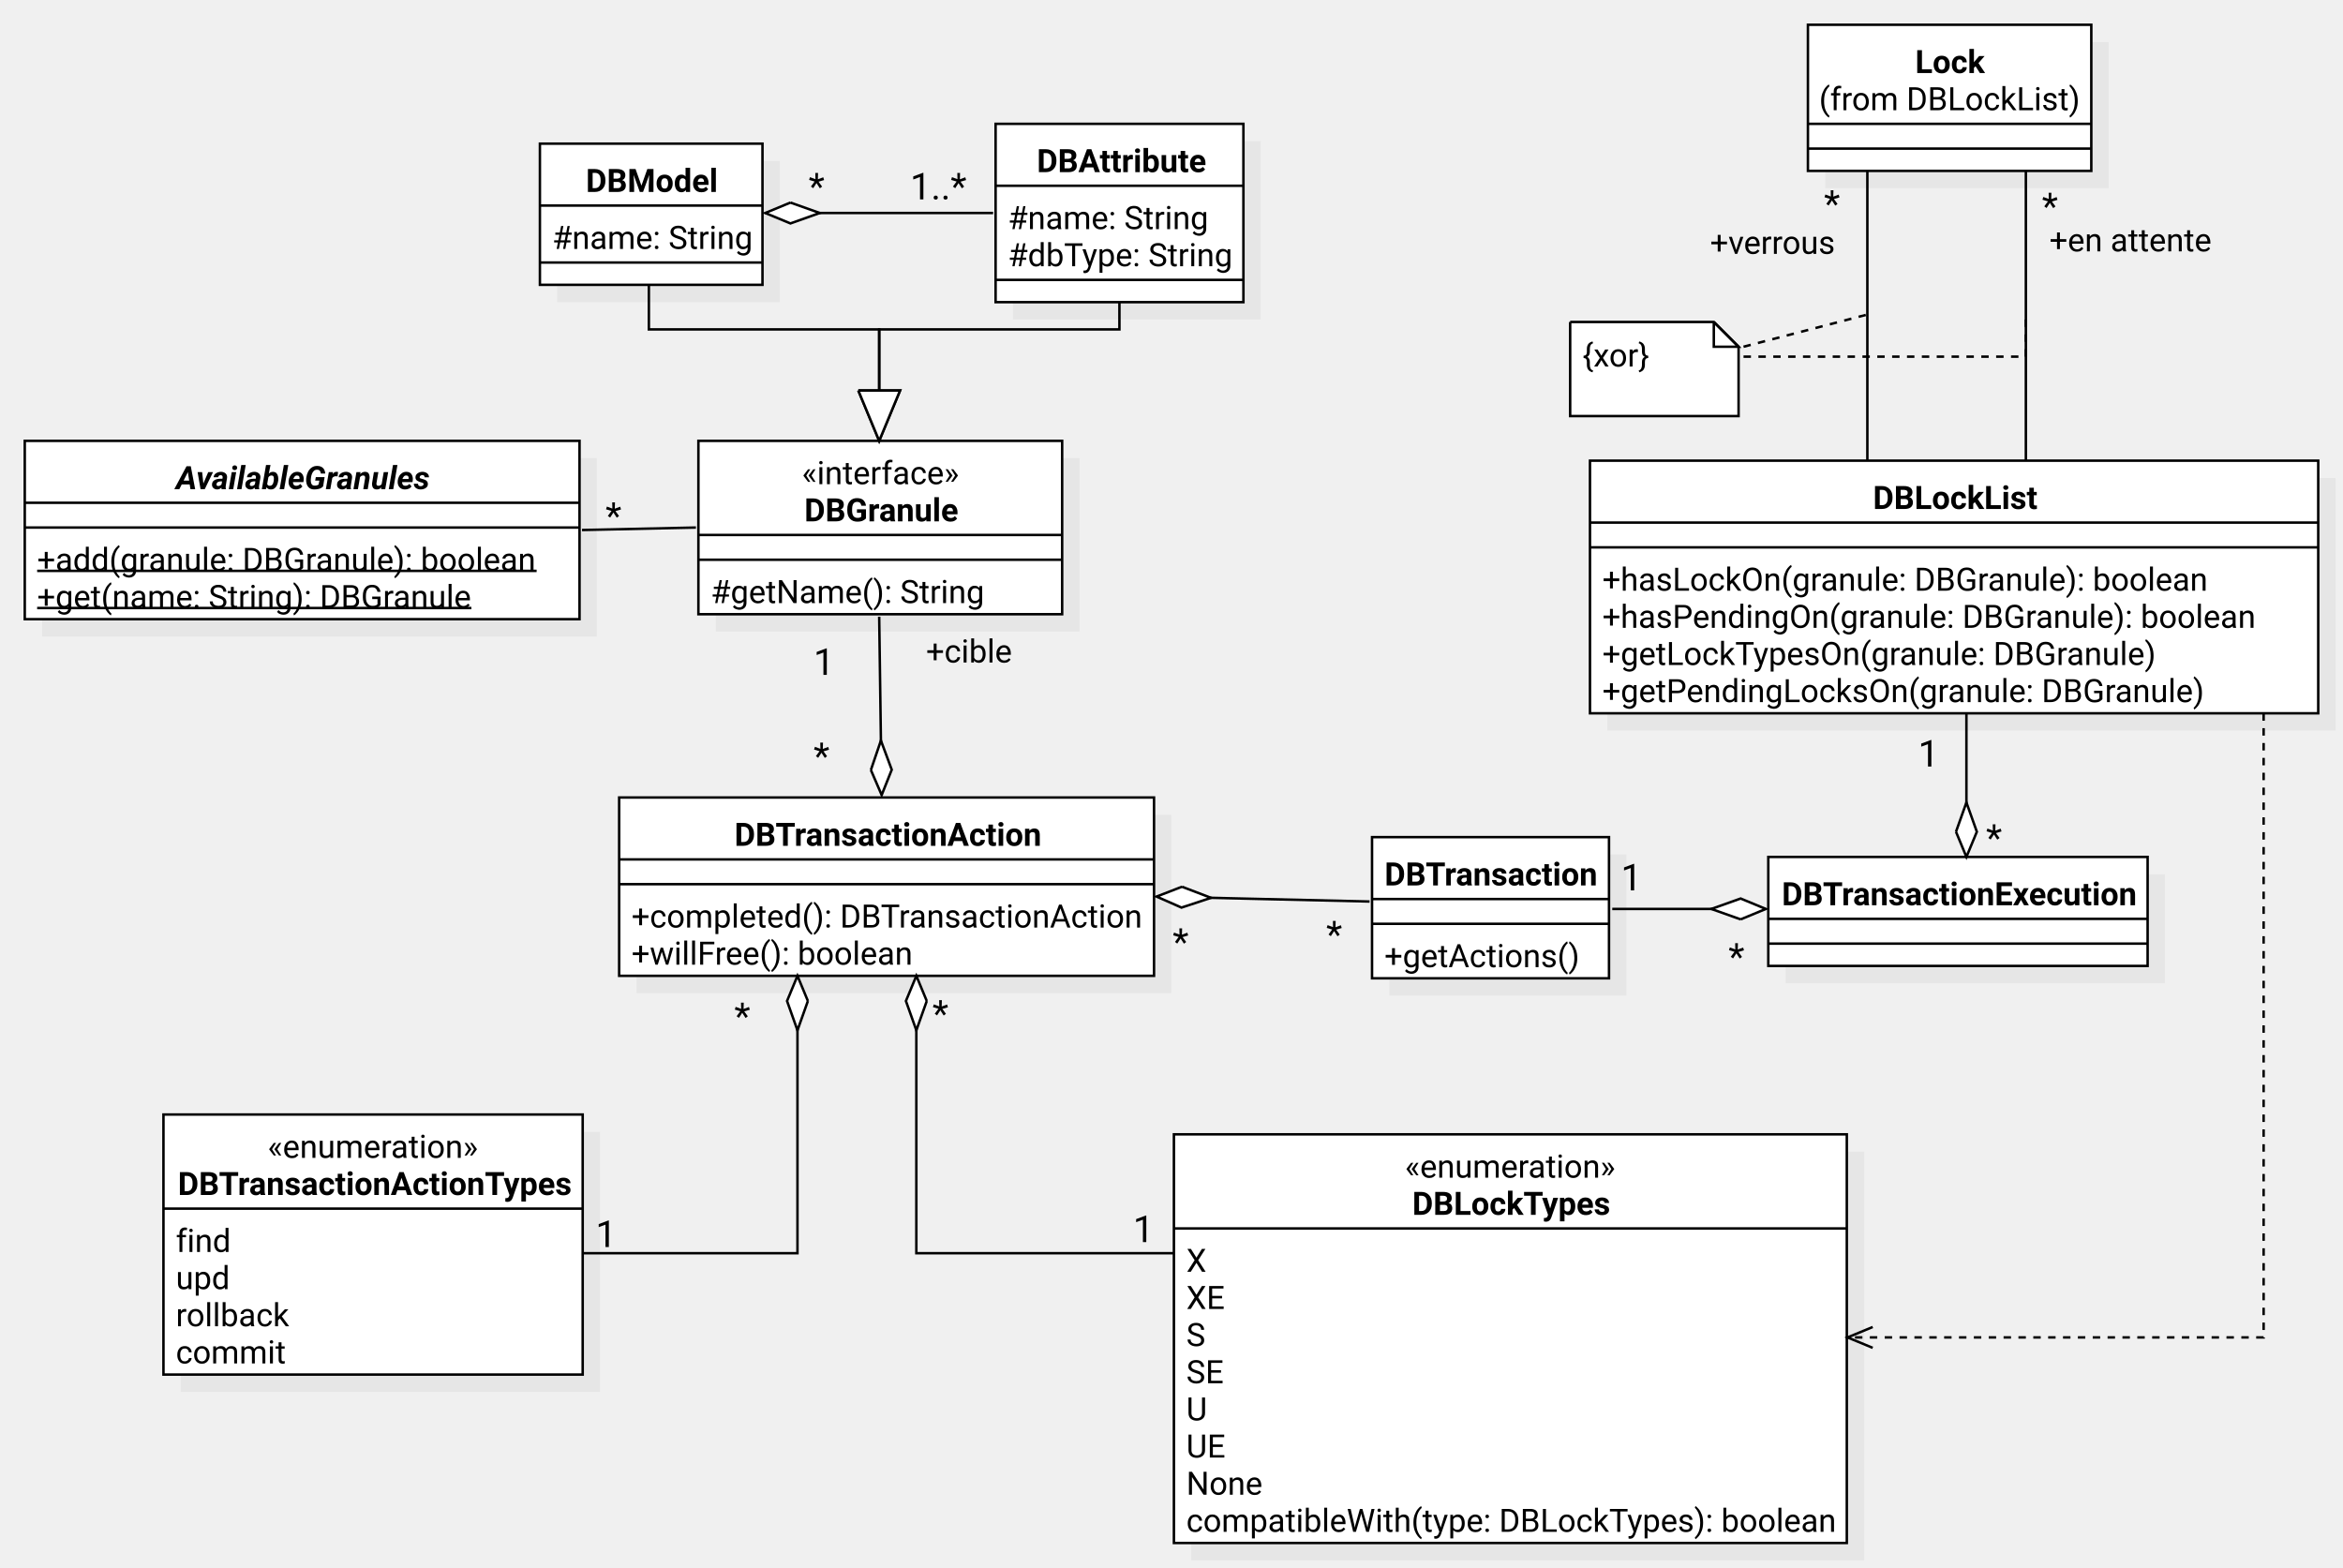
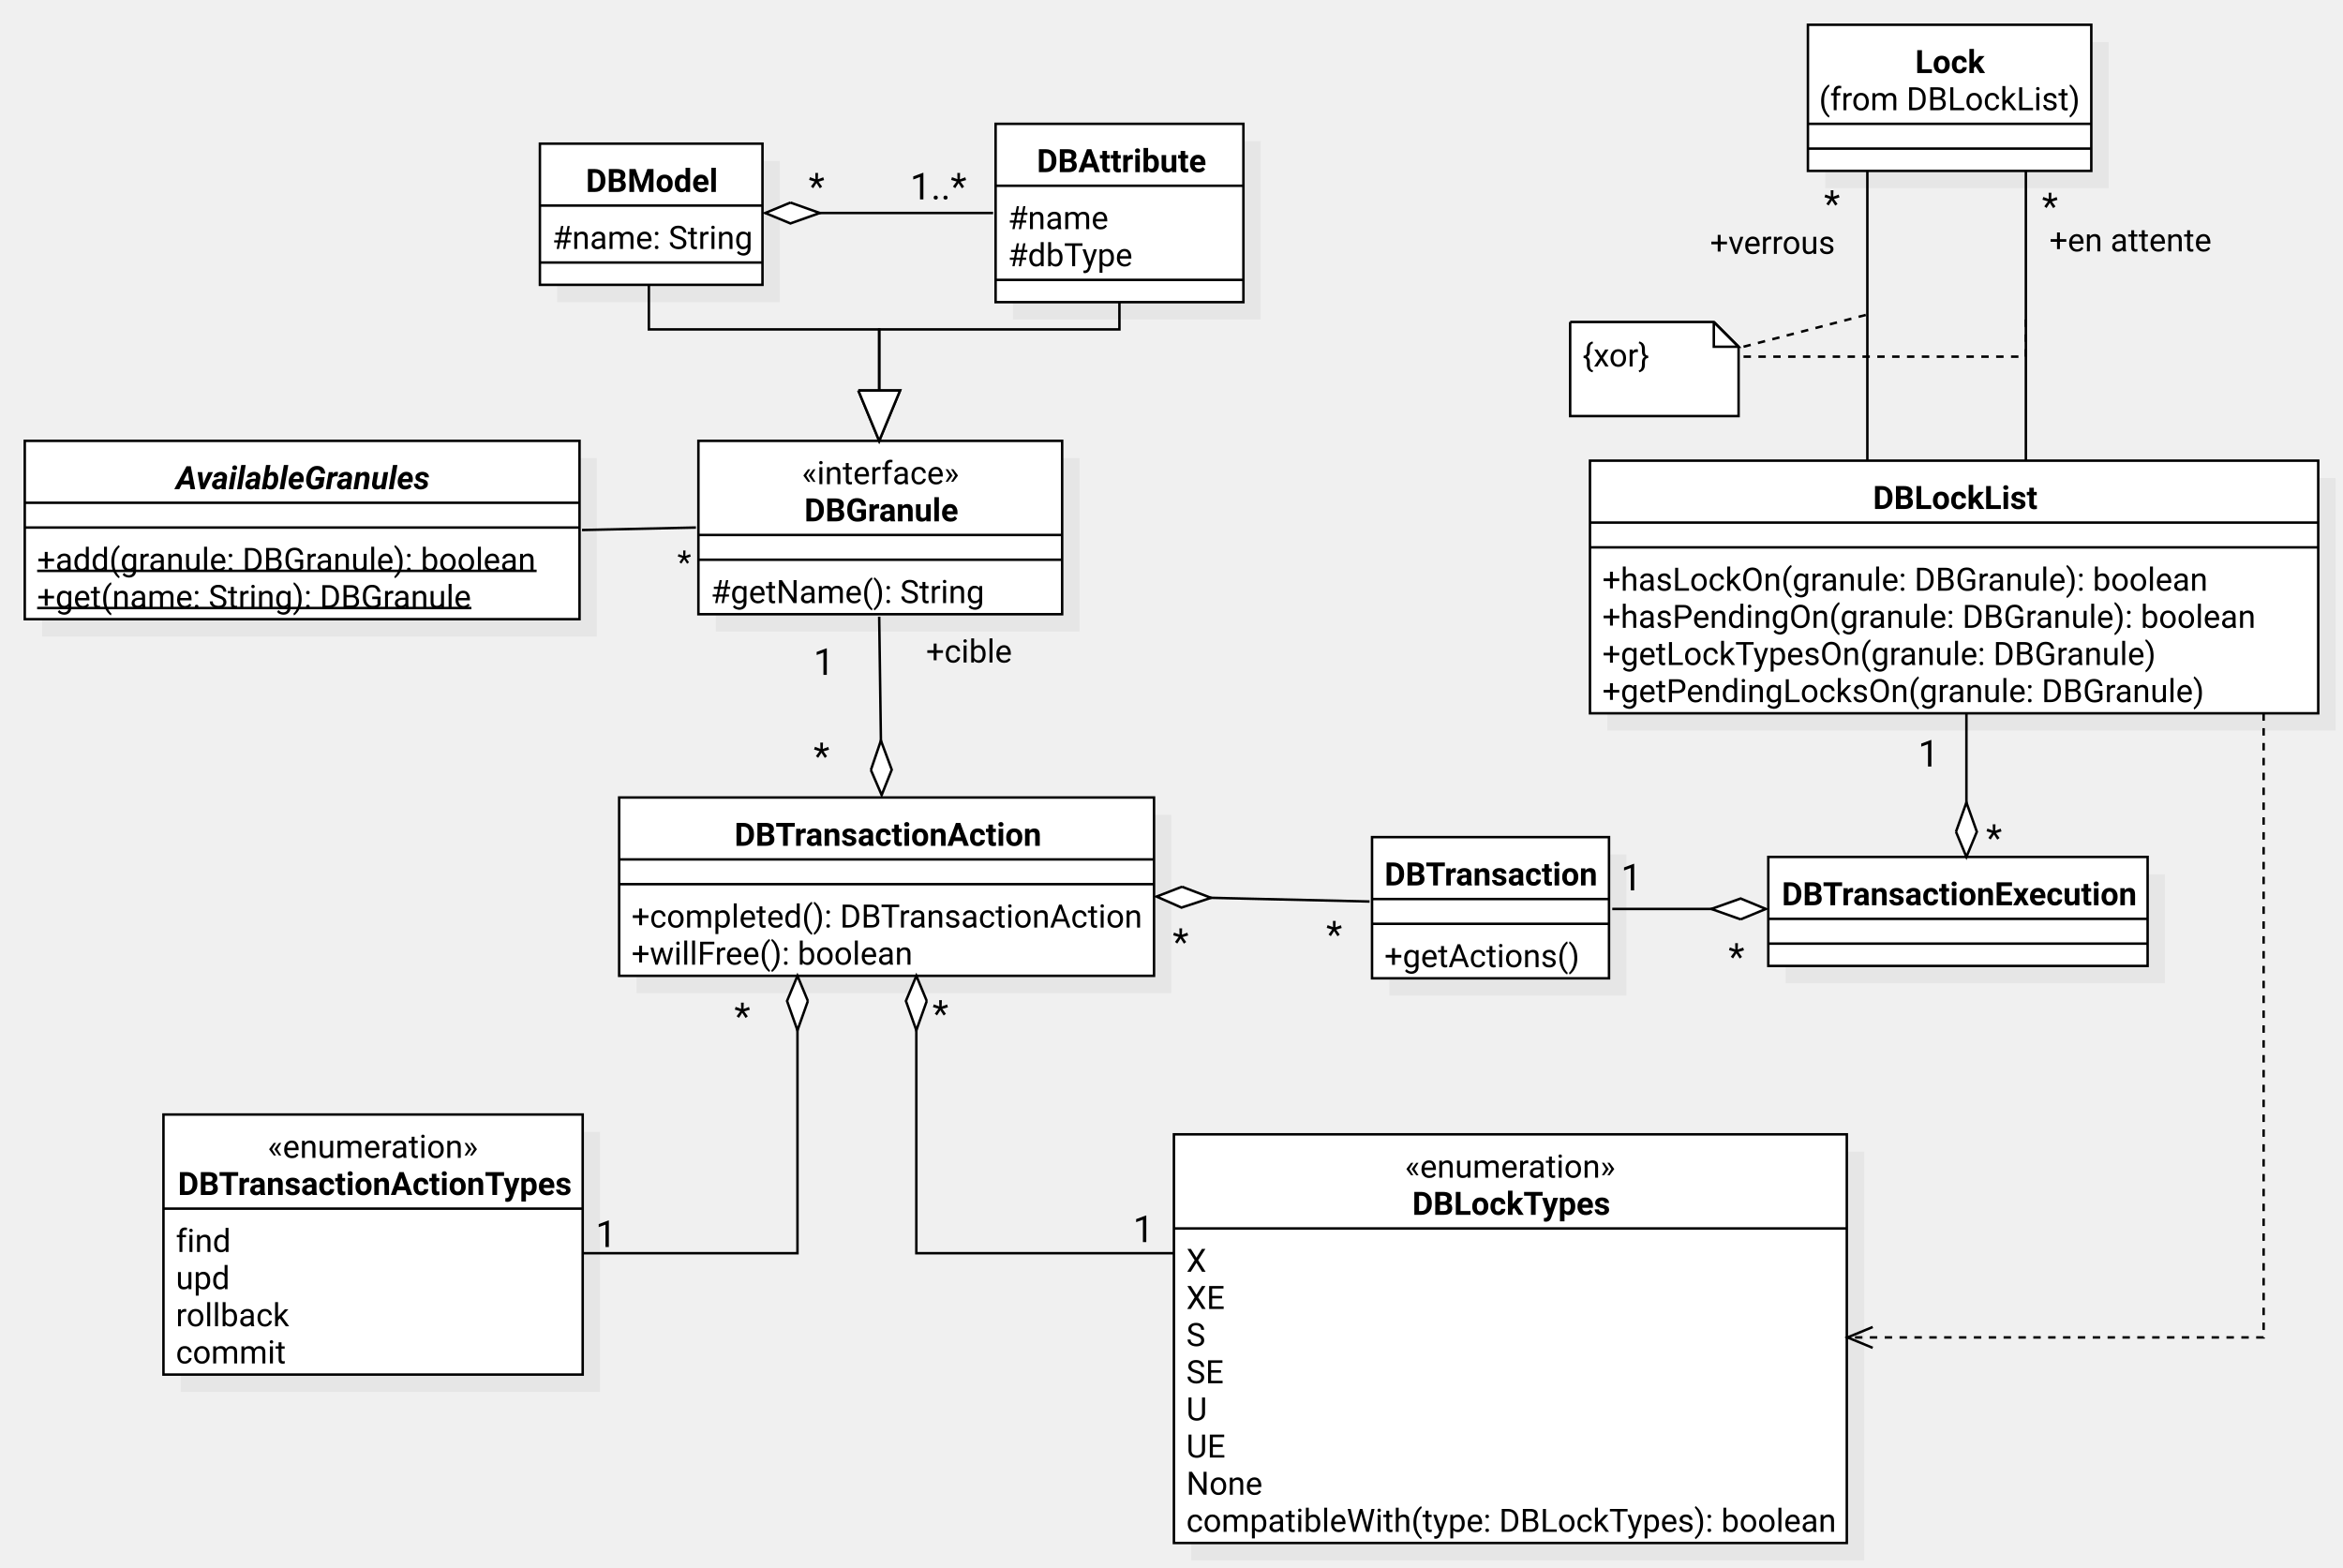
<svg xmlns="http://www.w3.org/2000/svg" version="1.1" width="946.054" height="633">
  <defs />
  <g>
    <g transform="translate(-230,-14) scale(1,1)">
      <rect fill="#C0C0C0" stroke="none" x="455" y="79" width="89.875" height="57" opacity="0.2" />
    </g>
    <g transform="translate(-230,-14) scale(1,1)">
      <rect fill="#ffffff" stroke="none" x="448" y="72" width="89.875" height="57" />
    </g>
    <g transform="translate(-230,-14) scale(1,1)">
      <path fill="none" stroke="#000000" d="M 448 72 L 537.875 72 L 537.875 129 L 448 129 L 448 72 Z Z" stroke-miterlimit="10" />
    </g>
    <g transform="translate(-230,-14) scale(1,1)">
      <path fill="none" stroke="#000000" d="M 448 97 L 537.875 97" stroke-miterlimit="10" />
    </g>
    <g transform="translate(-230,-14) scale(1,1)">
      <path fill="none" stroke="#000000" d="M 448 120 L 537.875 120" stroke-miterlimit="10" />
    </g>
    <g transform="translate(-230,-14) scale(1,1)">
      <g>
        <path fill="none" stroke="none" />
        <text fill="#000000" stroke="none" font-family="Roboto" font-size="13px" font-style="normal" font-weight="bold" text-decoration="none" x="466.56" y="91.5">DBModel</text>
      </g>
    </g>
    <g transform="translate(-230,-14) scale(1,1)">
      <g>
        <path fill="none" stroke="none" />
        <text fill="#000000" stroke="none" font-family="Roboto" font-size="13px" font-style="normal" font-weight="normal" text-decoration="none" x="453" y="114.5">#name: String</text>
      </g>
    </g>
    <g transform="translate(-230,-14) scale(1,1)">
      <rect fill="#C0C0C0" stroke="none" x="639" y="71" width="100.063" height="72" opacity="0.2" />
    </g>
    <g transform="translate(-230,-14) scale(1,1)">
      <rect fill="#ffffff" stroke="none" x="632" y="64" width="100.063" height="72" />
    </g>
    <g transform="translate(-230,-14) scale(1,1)">
      <path fill="none" stroke="#000000" d="M 632 64 L 732.063 64 L 732.063 136 L 632 136 L 632 64 Z Z" stroke-miterlimit="10" />
    </g>
    <g transform="translate(-230,-14) scale(1,1)">
      <path fill="none" stroke="#000000" d="M 632 89 L 732.063 89" stroke-miterlimit="10" />
    </g>
    <g transform="translate(-230,-14) scale(1,1)">
      <path fill="none" stroke="#000000" d="M 632 127 L 732.063 127" stroke-miterlimit="10" />
    </g>
    <g transform="translate(-230,-14) scale(1,1)">
      <g>
        <path fill="none" stroke="none" />
        <text fill="#000000" stroke="none" font-family="Roboto" font-size="13px" font-style="normal" font-weight="bold" text-decoration="none" x="648.662" y="83.5">DBAttribute</text>
      </g>
    </g>
    <g transform="translate(-230,-14) scale(1,1)">
      <g>
        <path fill="none" stroke="none" />
-         <text fill="#000000" stroke="none" font-family="Roboto" font-size="13px" font-style="normal" font-weight="normal" text-decoration="none" x="637" y="106.5">#name: String</text>
-       </g>
-     </g>
-     <g transform="translate(-230,-14) scale(1,1)">
-       <g>
-         <path fill="none" stroke="none" />
-         <text fill="#000000" stroke="none" font-family="Roboto" font-size="13px" font-style="normal" font-weight="normal" text-decoration="none" x="637" y="121.5">#dbType: String</text>
+         <text fill="#000000" stroke="none" font-family="Roboto" font-size="13px" font-style="normal" font-weight="normal" text-decoration="none" x="637" y="106.5">#name</text>
+       </g>
+     </g>
+     <g transform="translate(-230,-14) scale(1,1)">
+       <g>
+         <path fill="none" stroke="none" />
+         <text fill="#000000" stroke="none" font-family="Roboto" font-size="13px" font-style="normal" font-weight="normal" text-decoration="none" x="637" y="121.5">#dbType</text>
      </g>
    </g>
    <g transform="translate(-230,-14) scale(1,1)">
      <rect fill="#C0C0C0" stroke="none" x="519" y="199" width="146.871" height="70" opacity="0.2" />
    </g>
    <g transform="translate(-230,-14) scale(1,1)">
      <rect fill="#ffffff" stroke="none" x="512" y="192" width="146.871" height="70" />
    </g>
    <g transform="translate(-230,-14) scale(1,1)">
      <path fill="none" stroke="#000000" d="M 512 192 L 658.871 192 L 658.871 262 L 512 262 L 512 192 Z Z" stroke-miterlimit="10" />
    </g>
    <g transform="translate(-230,-14) scale(1,1)">
      <path fill="none" stroke="#000000" d="M 512 230 L 658.871 230" stroke-miterlimit="10" />
    </g>
    <g transform="translate(-230,-14) scale(1,1)">
      <path fill="none" stroke="#000000" d="M 512 240 L 658.871 240" stroke-miterlimit="10" />
    </g>
    <g transform="translate(-230,-14) scale(1,1)">
      <g>
        <path fill="none" stroke="none" />
        <text fill="#000000" stroke="none" font-family="Roboto" font-size="13px" font-style="normal" font-weight="normal" text-decoration="none" x="553.77" y="209.5">«interface»</text>
      </g>
    </g>
    <g transform="translate(-230,-14) scale(1,1)">
      <g>
        <path fill="none" stroke="none" />
        <text fill="#000000" stroke="none" font-family="Roboto" font-size="13px" font-style="normal" font-weight="bold" text-decoration="none" x="554.773" y="224.5">DBGranule</text>
      </g>
    </g>
    <g transform="translate(-230,-14) scale(1,1)">
      <g>
        <path fill="none" stroke="none" />
        <text fill="#000000" stroke="none" font-family="Roboto" font-size="13px" font-style="normal" font-weight="normal" text-decoration="none" x="517" y="257.5">#getName(): String</text>
      </g>
    </g>
    <g transform="translate(-230,-14) scale(1,1)">
      <path fill="none" stroke="#000000" d="M 492 129 L 492 147 L 585 147 L 585 192" stroke-miterlimit="10" />
    </g>
    <g transform="translate(-230,-14) scale(1,1)">
      <path fill="#FFFFFF" stroke="none" d="M 576.581 171.675 L 585 192 L 593.419 171.675" />
    </g>
    <g transform="translate(-230,-14) scale(1,1)">
      <path fill="none" stroke="#000000" d="M 576.581 171.675 L 585 192 L 593.419 171.675 L 576.581 171.675" stroke-miterlimit="10" />
    </g>
    <g transform="translate(-230,-14) scale(1,1)">
      <path fill="none" stroke="#000000" d="M 682 136 L 682 147 L 585 147 L 585 192" stroke-miterlimit="10" />
    </g>
    <g transform="translate(-230,-14) scale(1,1)">
      <path fill="#FFFFFF" stroke="none" d="M 576.581 171.675 L 585 192 L 593.419 171.675" />
    </g>
    <g transform="translate(-230,-14) scale(1,1)">
      <path fill="none" stroke="#000000" d="M 576.581 171.675 L 585 192 L 593.419 171.675 L 576.581 171.675" stroke-miterlimit="10" />
    </g>
    <g transform="translate(-230,-14) scale(1,1)">
      <path fill="none" stroke="#000000" d="M 631 100 L 539 100" stroke-miterlimit="10" />
    </g>
    <g transform="translate(-230,-14) scale(1,1)">
      <path fill="#FFFFFF" stroke="none" d="M 549.163 95.79 L 539 100 L 549.163 104.21 L 561 100" />
    </g>
    <g transform="translate(-230,-14) scale(1,1)">
      <path fill="none" stroke="#000000" d="M 549.163 95.79 L 539 100 L 549.163 104.21 L 561 100 L 549.163 95.79" stroke-miterlimit="10" />
    </g>
    <g transform="translate(-230,-14) scale(1,1)">
      <g>
        <path fill="none" stroke="none" />
        <text fill="#000000" stroke="none" font-family="Roboto" font-size="15px" font-style="normal" font-weight="normal" text-decoration="none" x="597.5" y="94.5">1..*</text>
      </g>
    </g>
    <g transform="translate(-230,-14) scale(1,1)">
      <g>
        <path fill="none" stroke="none" />
        <text fill="#000000" stroke="none" font-family="Roboto" font-size="15px" font-style="normal" font-weight="normal" text-decoration="none" x="556.5" y="94.5">*</text>
      </g>
    </g>
    <g transform="translate(-230,-14) scale(1,1)">
      <rect fill="#C0C0C0" stroke="none" x="487" y="343" width="215.972" height="72" opacity="0.2" />
    </g>
    <g transform="translate(-230,-14) scale(1,1)">
      <rect fill="#ffffff" stroke="none" x="480" y="336" width="215.972" height="72" />
    </g>
    <g transform="translate(-230,-14) scale(1,1)">
      <path fill="none" stroke="#000000" d="M 480 336 L 695.972 336 L 695.972 408 L 480 408 L 480 336 Z Z" stroke-miterlimit="10" />
    </g>
    <g transform="translate(-230,-14) scale(1,1)">
      <path fill="none" stroke="#000000" d="M 480 361 L 695.972 361" stroke-miterlimit="10" />
    </g>
    <g transform="translate(-230,-14) scale(1,1)">
      <path fill="none" stroke="#000000" d="M 480 371 L 695.972 371" stroke-miterlimit="10" />
    </g>
    <g transform="translate(-230,-14) scale(1,1)">
      <g>
        <path fill="none" stroke="none" />
        <text fill="#000000" stroke="none" font-family="Roboto" font-size="13px" font-style="normal" font-weight="bold" text-decoration="none" x="526.556" y="355.5">DBTransactionAction</text>
      </g>
    </g>
    <g transform="translate(-230,-14) scale(1,1)">
      <g>
        <path fill="none" stroke="none" />
        <text fill="#000000" stroke="none" font-family="Roboto" font-size="13px" font-style="normal" font-weight="normal" text-decoration="none" x="485" y="388.5">+completed(): DBTransactionAction</text>
      </g>
    </g>
    <g transform="translate(-230,-14) scale(1,1)">
      <g>
        <path fill="none" stroke="none" />
        <text fill="#000000" stroke="none" font-family="Roboto" font-size="13px" font-style="normal" font-weight="normal" text-decoration="none" x="485" y="403.5">+willFree(): boolean</text>
      </g>
    </g>
    <g transform="translate(-230,-14) scale(1,1)">
      <path fill="none" stroke="#000000" d="M 585 263 L 586 335" stroke-miterlimit="10" />
    </g>
    <g transform="translate(-230,-14) scale(1,1)">
      <path fill="#FFFFFF" stroke="none" d="M 581.65 324.897 L 586 335 L 590.068 324.78 L 585.694 313.002" />
    </g>
    <g transform="translate(-230,-14) scale(1,1)">
      <path fill="none" stroke="#000000" d="M 581.65 324.897 L 586 335 L 590.068 324.78 L 585.694 313.002 L 581.65 324.897" stroke-miterlimit="10" />
    </g>
    <g transform="translate(-230,-14) scale(1,1)">
      <g>
        <path fill="none" stroke="none" />
        <text fill="#000000" stroke="none" font-family="Roboto" font-size="13px" font-style="normal" font-weight="normal" text-decoration="none" x="603.925" y="281.5">+cible</text>
      </g>
    </g>
    <g transform="translate(-230,-14) scale(1,1)">
      <g>
        <path fill="none" stroke="none" />
        <text fill="#000000" stroke="none" font-family="Roboto" font-size="15px" font-style="normal" font-weight="normal" text-decoration="none" x="558.5" y="286.5">1</text>
      </g>
    </g>
    <g transform="translate(-230,-14) scale(1,1)">
      <g>
        <path fill="none" stroke="none" />
        <text fill="#000000" stroke="none" font-family="Roboto" font-size="15px" font-style="normal" font-weight="normal" text-decoration="none" x="558.5" y="324.5">*</text>
      </g>
    </g>
    <g transform="translate(-230,-14) scale(1,1)">
      <rect fill="#C0C0C0" stroke="none" x="711" y="479" width="271.704" height="165" opacity="0.2" />
    </g>
    <g transform="translate(-230,-14) scale(1,1)">
      <rect fill="#ffffff" stroke="none" x="704" y="472" width="271.704" height="165" />
    </g>
    <g transform="translate(-230,-14) scale(1,1)">
      <path fill="none" stroke="#000000" d="M 704 472 L 975.704 472 L 975.704 637 L 704 637 L 704 472 Z Z" stroke-miterlimit="10" />
    </g>
    <g transform="translate(-230,-14) scale(1,1)">
      <path fill="none" stroke="#000000" d="M 704 510 L 975.704 510" stroke-miterlimit="10" />
    </g>
    <g transform="translate(-230,-14) scale(1,1)">
      <g>
        <path fill="none" stroke="none" />
        <text fill="#000000" stroke="none" font-family="Roboto" font-size="13px" font-style="normal" font-weight="normal" text-decoration="none" x="797.272" y="489.5">«enumeration»</text>
      </g>
    </g>
    <g transform="translate(-230,-14) scale(1,1)">
      <g>
        <path fill="none" stroke="none" />
        <text fill="#000000" stroke="none" font-family="Roboto" font-size="13px" font-style="normal" font-weight="bold" text-decoration="none" x="800.246" y="504.5">DBLockTypes</text>
      </g>
    </g>
    <g transform="translate(-230,-14) scale(1,1)">
      <g>
        <path fill="none" stroke="none" />
        <text fill="#000000" stroke="none" font-family="Roboto" font-size="13px" font-style="normal" font-weight="normal" text-decoration="none" x="709" y="527.5">X</text>
      </g>
    </g>
    <g transform="translate(-230,-14) scale(1,1)">
      <g>
        <path fill="none" stroke="none" />
        <text fill="#000000" stroke="none" font-family="Roboto" font-size="13px" font-style="normal" font-weight="normal" text-decoration="none" x="709" y="542.5">XE</text>
      </g>
    </g>
    <g transform="translate(-230,-14) scale(1,1)">
      <g>
        <path fill="none" stroke="none" />
        <text fill="#000000" stroke="none" font-family="Roboto" font-size="13px" font-style="normal" font-weight="normal" text-decoration="none" x="709" y="557.5">S</text>
      </g>
    </g>
    <g transform="translate(-230,-14) scale(1,1)">
      <g>
        <path fill="none" stroke="none" />
        <text fill="#000000" stroke="none" font-family="Roboto" font-size="13px" font-style="normal" font-weight="normal" text-decoration="none" x="709" y="572.5">SE</text>
      </g>
    </g>
    <g transform="translate(-230,-14) scale(1,1)">
      <g>
        <path fill="none" stroke="none" />
        <text fill="#000000" stroke="none" font-family="Roboto" font-size="13px" font-style="normal" font-weight="normal" text-decoration="none" x="709" y="587.5">U</text>
      </g>
    </g>
    <g transform="translate(-230,-14) scale(1,1)">
      <g>
        <path fill="none" stroke="none" />
        <text fill="#000000" stroke="none" font-family="Roboto" font-size="13px" font-style="normal" font-weight="normal" text-decoration="none" x="709" y="602.5">UE</text>
      </g>
    </g>
    <g transform="translate(-230,-14) scale(1,1)">
      <g>
        <path fill="none" stroke="none" />
        <text fill="#000000" stroke="none" font-family="Roboto" font-size="13px" font-style="normal" font-weight="normal" text-decoration="none" x="709" y="617.5">None</text>
      </g>
    </g>
    <g transform="translate(-230,-14) scale(1,1)">
      <g>
        <path fill="none" stroke="none" />
        <text fill="#000000" stroke="none" font-family="Roboto" font-size="13px" font-style="normal" font-weight="normal" text-decoration="none" x="709" y="632.5">compatibleWith(type: DBLockTypes): boolean</text>
      </g>
    </g>
    <g transform="translate(-230,-14) scale(1,1)">
      <path fill="none" stroke="#000000" d="M 704 520 L 600 520 L 600 408" stroke-miterlimit="10" />
    </g>
    <g transform="translate(-230,-14) scale(1,1)">
      <path fill="#FFFFFF" stroke="none" d="M 604.21 418.163 L 600 408 L 595.79 418.163 L 600 430" />
    </g>
    <g transform="translate(-230,-14) scale(1,1)">
      <path fill="none" stroke="#000000" d="M 604.21 418.163 L 600 408 L 595.79 418.163 L 600 430 L 604.21 418.163" stroke-miterlimit="10" />
    </g>
    <g transform="translate(-230,-14) scale(1,1)">
      <g>
        <path fill="none" stroke="none" />
        <text fill="#000000" stroke="none" font-family="Roboto" font-size="15px" font-style="normal" font-weight="normal" text-decoration="none" x="687.5" y="515.5">1</text>
      </g>
    </g>
    <g transform="translate(-230,-14) scale(1,1)">
      <g>
        <path fill="none" stroke="none" />
        <text fill="#000000" stroke="none" font-family="Roboto" font-size="15px" font-style="normal" font-weight="normal" text-decoration="none" x="606.5" y="428.5">*</text>
      </g>
    </g>
    <g transform="translate(-230,-14) scale(1,1)">
      <rect fill="#C0C0C0" stroke="none" x="303" y="471" width="169.278" height="105" opacity="0.2" />
    </g>
    <g transform="translate(-230,-14) scale(1,1)">
      <rect fill="#ffffff" stroke="none" x="296" y="464" width="169.278" height="105" />
    </g>
    <g transform="translate(-230,-14) scale(1,1)">
      <path fill="none" stroke="#000000" d="M 296 464 L 465.278 464 L 465.278 569 L 296 569 L 296 464 Z Z" stroke-miterlimit="10" />
    </g>
    <g transform="translate(-230,-14) scale(1,1)">
      <path fill="none" stroke="#000000" d="M 296 502 L 465.278 502" stroke-miterlimit="10" />
    </g>
    <g transform="translate(-230,-14) scale(1,1)">
      <g>
        <path fill="none" stroke="none" />
        <text fill="#000000" stroke="none" font-family="Roboto" font-size="13px" font-style="normal" font-weight="normal" text-decoration="none" x="338.059" y="481.5">«enumeration»</text>
      </g>
    </g>
    <g transform="translate(-230,-14) scale(1,1)">
      <g>
        <path fill="none" stroke="none" />
        <text fill="#000000" stroke="none" font-family="Roboto" font-size="13px" font-style="normal" font-weight="bold" text-decoration="none" x="301.814" y="496.5">DBTransactionActionTypes</text>
      </g>
    </g>
    <g transform="translate(-230,-14) scale(1,1)">
      <g>
        <path fill="none" stroke="none" />
        <text fill="#000000" stroke="none" font-family="Roboto" font-size="13px" font-style="normal" font-weight="normal" text-decoration="none" x="301" y="519.5">find</text>
      </g>
    </g>
    <g transform="translate(-230,-14) scale(1,1)">
      <g>
        <path fill="none" stroke="none" />
        <text fill="#000000" stroke="none" font-family="Roboto" font-size="13px" font-style="normal" font-weight="normal" text-decoration="none" x="301" y="534.5">upd</text>
      </g>
    </g>
    <g transform="translate(-230,-14) scale(1,1)">
      <g>
        <path fill="none" stroke="none" />
        <text fill="#000000" stroke="none" font-family="Roboto" font-size="13px" font-style="normal" font-weight="normal" text-decoration="none" x="301" y="549.5">rollback</text>
      </g>
    </g>
    <g transform="translate(-230,-14) scale(1,1)">
      <g>
        <path fill="none" stroke="none" />
        <text fill="#000000" stroke="none" font-family="Roboto" font-size="13px" font-style="normal" font-weight="normal" text-decoration="none" x="301" y="564.5">commit</text>
      </g>
    </g>
    <g transform="translate(-230,-14) scale(1,1)">
      <path fill="none" stroke="#000000" d="M 465 520 L 552 520 L 552 408" stroke-miterlimit="10" />
    </g>
    <g transform="translate(-230,-14) scale(1,1)">
      <path fill="#FFFFFF" stroke="none" d="M 556.21 418.163 L 552 408 L 547.79 418.163 L 552 430" />
    </g>
    <g transform="translate(-230,-14) scale(1,1)">
      <path fill="none" stroke="#000000" d="M 556.21 418.163 L 552 408 L 547.79 418.163 L 552 430 L 556.21 418.163" stroke-miterlimit="10" />
    </g>
    <g transform="translate(-230,-14) scale(1,1)">
      <g>
        <path fill="none" stroke="none" />
        <text fill="#000000" stroke="none" font-family="Roboto" font-size="15px" font-style="normal" font-weight="normal" text-decoration="none" x="470.5" y="517.5">1</text>
      </g>
    </g>
    <g transform="translate(-230,-14) scale(1,1)">
      <g>
        <path fill="none" stroke="none" />
        <text fill="#000000" stroke="none" font-family="Roboto" font-size="15px" font-style="normal" font-weight="normal" text-decoration="none" x="526.5" y="429.5">*</text>
      </g>
    </g>
    <g transform="translate(-230,-14) scale(1,1)">
      <rect fill="#C0C0C0" stroke="none" x="791" y="359" width="95.684" height="57" opacity="0.2" />
    </g>
    <g transform="translate(-230,-14) scale(1,1)">
      <rect fill="#ffffff" stroke="none" x="784" y="352" width="95.684" height="57" />
    </g>
    <g transform="translate(-230,-14) scale(1,1)">
      <path fill="none" stroke="#000000" d="M 784 352 L 879.684 352 L 879.684 409 L 784 409 L 784 352 Z Z" stroke-miterlimit="10" />
    </g>
    <g transform="translate(-230,-14) scale(1,1)">
      <path fill="none" stroke="#000000" d="M 784 377 L 879.684 377" stroke-miterlimit="10" />
    </g>
    <g transform="translate(-230,-14) scale(1,1)">
      <path fill="none" stroke="#000000" d="M 784 387 L 879.684 387" stroke-miterlimit="10" />
    </g>
    <g transform="translate(-230,-14) scale(1,1)">
      <g>
        <path fill="none" stroke="none" />
        <text fill="#000000" stroke="none" font-family="Roboto" font-size="13px" font-style="normal" font-weight="bold" text-decoration="none" x="789.049" y="371.5">DBTransaction</text>
      </g>
    </g>
    <g transform="translate(-230,-14) scale(1,1)">
      <g>
        <path fill="none" stroke="none" />
        <text fill="#000000" stroke="none" font-family="Roboto" font-size="13px" font-style="normal" font-weight="normal" text-decoration="none" x="789" y="404.5">+getActions()</text>
      </g>
    </g>
    <g transform="translate(-230,-14) scale(1,1)">
      <path fill="none" stroke="#000000" d="M 697 376 L 783 378" stroke-miterlimit="10" />
    </g>
    <g transform="translate(-230,-14) scale(1,1)">
      <path fill="#FFFFFF" stroke="none" d="M 707.258 372.028 L 697 376 L 707.062 380.445 L 718.994 376.511" />
    </g>
    <g transform="translate(-230,-14) scale(1,1)">
      <path fill="none" stroke="#000000" d="M 707.258 372.028 L 697 376 L 707.062 380.445 L 718.994 376.511 L 707.258 372.028" stroke-miterlimit="10" />
    </g>
    <g transform="translate(-230,-14) scale(1,1)">
      <g>
        <path fill="none" stroke="none" />
        <text fill="#000000" stroke="none" font-family="Roboto" font-size="15px" font-style="normal" font-weight="normal" text-decoration="none" x="703.5" y="399.5">*</text>
      </g>
    </g>
    <g transform="translate(-230,-14) scale(1,1)">
      <g>
        <path fill="none" stroke="none" />
        <text fill="#000000" stroke="none" font-family="Roboto" font-size="15px" font-style="normal" font-weight="normal" text-decoration="none" x="765.5" y="396.5">*</text>
      </g>
    </g>
    <g transform="translate(-230,-14) scale(1,1)">
      <rect fill="#C0C0C0" stroke="none" x="247" y="199" width="224" height="72" opacity="0.2" />
    </g>
    <g transform="translate(-230,-14) scale(1,1)">
      <rect fill="#ffffff" stroke="none" x="240" y="192" width="224" height="72" />
    </g>
    <g transform="translate(-230,-14) scale(1,1)">
      <path fill="none" stroke="#000000" d="M 240 192 L 464 192 L 464 264 L 240 264 L 240 192 Z Z" stroke-miterlimit="10" />
    </g>
    <g transform="translate(-230,-14) scale(1,1)">
      <path fill="none" stroke="#000000" d="M 240 217 L 464 217" stroke-miterlimit="10" />
    </g>
    <g transform="translate(-230,-14) scale(1,1)">
      <path fill="none" stroke="#000000" d="M 240 227 L 464 227" stroke-miterlimit="10" />
    </g>
    <g transform="translate(-230,-14) scale(1,1)">
      <g>
        <path fill="none" stroke="none" />
        <text fill="#000000" stroke="none" font-family="Roboto" font-size="13px" font-style="italic" font-weight="bold" text-decoration="none" x="301.035" y="211.5">AvailableGranules</text>
      </g>
    </g>
    <g transform="translate(-230,-14) scale(1,1)">
      <g>
        <path fill="none" stroke="none" />
        <text fill="#000000" stroke="none" font-family="Roboto" font-size="13px" font-style="normal" font-weight="normal" text-decoration="none" x="245" y="244.5">+add(granule: DBGranule): boolean</text>
        <path fill="none" stroke="#000000" d="M 245 244.5 L 446.678 244.5" stroke-miterlimit="10" />
      </g>
    </g>
    <g transform="translate(-230,-14) scale(1,1)">
      <g>
        <path fill="none" stroke="none" />
        <text fill="#000000" stroke="none" font-family="Roboto" font-size="13px" font-style="normal" font-weight="normal" text-decoration="none" x="245" y="259.5">+get(name: String): DBGranule</text>
        <path fill="none" stroke="#000000" d="M 245 259.5 L 420.322 259.5" stroke-miterlimit="10" />
      </g>
    </g>
    <g transform="translate(-230,-14) scale(1,1)">
      <path fill="none" stroke="#000000" d="M 465 228 L 511 227" stroke-miterlimit="10" />
    </g>
    <g transform="translate(-230,-14) scale(1,1)">
      <g>
        <path fill="none" stroke="none" />
-         <text fill="#000000" stroke="none" font-family="Roboto" font-size="15px" font-style="normal" font-weight="normal" text-decoration="none" x="474.5" y="227.5">*</text>
+         <text fill="#000000" stroke="none" font-family="Roboto" font-size="13px" font-style="normal" font-weight="normal" text-decoration="none" x="503.5" y="245.5">*</text>
      </g>
    </g>
    <g transform="translate(-230,-14) scale(1,1)">
      <rect fill="#C0C0C0" stroke="none" x="879" y="207" width="294.054" height="102" opacity="0.2" />
    </g>
    <g transform="translate(-230,-14) scale(1,1)">
      <rect fill="#ffffff" stroke="none" x="872" y="200" width="294.054" height="102" />
    </g>
    <g transform="translate(-230,-14) scale(1,1)">
      <path fill="none" stroke="#000000" d="M 872 200 L 1166.054 200 L 1166.054 302 L 872 302 L 872 200 Z Z" stroke-miterlimit="10" />
    </g>
    <g transform="translate(-230,-14) scale(1,1)">
      <path fill="none" stroke="#000000" d="M 872 225 L 1166.054 225" stroke-miterlimit="10" />
    </g>
    <g transform="translate(-230,-14) scale(1,1)">
      <path fill="none" stroke="#000000" d="M 872 235 L 1166.054 235" stroke-miterlimit="10" />
    </g>
    <g transform="translate(-230,-14) scale(1,1)">
      <g>
        <path fill="none" stroke="none" />
        <text fill="#000000" stroke="none" font-family="Roboto" font-size="13px" font-style="normal" font-weight="bold" text-decoration="none" x="986.267" y="219.5">DBLockList</text>
      </g>
    </g>
    <g transform="translate(-230,-14) scale(1,1)">
      <g>
        <path fill="none" stroke="none" />
        <text fill="#000000" stroke="none" font-family="Roboto" font-size="13px" font-style="normal" font-weight="normal" text-decoration="none" x="877" y="252.5">+hasLockOn(granule: DBGranule): boolean</text>
      </g>
    </g>
    <g transform="translate(-230,-14) scale(1,1)">
      <g>
        <path fill="none" stroke="none" />
        <text fill="#000000" stroke="none" font-family="Roboto" font-size="13px" font-style="normal" font-weight="normal" text-decoration="none" x="877" y="267.5">+hasPendingOn(granule: DBGranule): boolean</text>
      </g>
    </g>
    <g transform="translate(-230,-14) scale(1,1)">
      <g>
        <path fill="none" stroke="none" />
        <text fill="#000000" stroke="none" font-family="Roboto" font-size="13px" font-style="normal" font-weight="normal" text-decoration="none" x="877" y="282.5">+getLockTypesOn(granule: DBGranule)</text>
      </g>
    </g>
    <g transform="translate(-230,-14) scale(1,1)">
      <g>
        <path fill="none" stroke="none" />
        <text fill="#000000" stroke="none" font-family="Roboto" font-size="13px" font-style="normal" font-weight="normal" text-decoration="none" x="877" y="297.5">+getPendingLocksOn(granule: DBGranule)</text>
      </g>
    </g>
    <g transform="translate(-230,-14) scale(1,1)">
      <rect fill="#C0C0C0" stroke="none" x="967" y="31" width="114.422" height="59" opacity="0.2" />
    </g>
    <g transform="translate(-230,-14) scale(1,1)">
      <rect fill="#ffffff" stroke="none" x="960" y="24" width="114.422" height="59" />
    </g>
    <g transform="translate(-230,-14) scale(1,1)">
      <path fill="none" stroke="#000000" d="M 960 24 L 1074.422 24 L 1074.422 83 L 960 83 L 960 24 Z Z" stroke-miterlimit="10" />
    </g>
    <g transform="translate(-230,-14) scale(1,1)">
      <path fill="none" stroke="#000000" d="M 960 64 L 1074.422 64" stroke-miterlimit="10" />
    </g>
    <g transform="translate(-230,-14) scale(1,1)">
      <path fill="none" stroke="#000000" d="M 960 74 L 1074.422 74" stroke-miterlimit="10" />
    </g>
    <g transform="translate(-230,-14) scale(1,1)">
      <g>
        <path fill="none" stroke="none" />
        <text fill="#000000" stroke="none" font-family="Roboto" font-size="13px" font-style="normal" font-weight="bold" text-decoration="none" x="1003.31" y="43.5">Lock</text>
      </g>
    </g>
    <g transform="translate(-230,-14) scale(1,1)">
      <g>
        <path fill="none" stroke="none" />
        <text fill="#000000" stroke="none" font-family="Roboto" font-size="13px" font-style="normal" font-weight="normal" text-decoration="none" x="964.5" y="58.5">(from DBLockList)</text>
      </g>
    </g>
    <g transform="translate(-230,-14) scale(1,1)">
      <path fill="none" stroke="#000000" d="M 984 200 L 984 83" stroke-miterlimit="10" />
    </g>
    <g transform="translate(-230,-14) scale(1,1)">
      <g>
        <path fill="none" stroke="none" />
        <text fill="#000000" stroke="none" font-family="Roboto" font-size="13px" font-style="normal" font-weight="normal" text-decoration="none" x="920.5" y="116.5">+verrous</text>
      </g>
    </g>
    <g transform="translate(-230,-14) scale(1,1)">
      <g>
        <path fill="none" stroke="none" />
        <text fill="#000000" stroke="none" font-family="Roboto" font-size="15px" font-style="normal" font-weight="normal" text-decoration="none" x="966.5" y="101.5">*</text>
      </g>
    </g>
    <g transform="translate(-230,-14) scale(1,1)">
      <path fill="none" stroke="#000000" d="M 1048 200 L 1048 83" stroke-miterlimit="10" />
    </g>
    <g transform="translate(-230,-14) scale(1,1)">
      <g>
        <path fill="none" stroke="none" />
        <text fill="#000000" stroke="none" font-family="Roboto" font-size="13px" font-style="normal" font-weight="normal" text-decoration="none" x="1057.5" y="115.5">+en attente</text>
      </g>
    </g>
    <g transform="translate(-230,-14) scale(1,1)">
      <g>
        <path fill="none" stroke="none" />
        <text fill="#000000" stroke="none" font-family="Roboto" font-size="15px" font-style="normal" font-weight="normal" text-decoration="none" x="1054.5" y="102.5">*</text>
      </g>
    </g>
    <g transform="translate(-230,-14) scale(1,1)">
      <path fill="#ffffff" stroke="none" d="M 864 144 L 922 144 L 932 154 L 932 182 L 864 182 L 864 144" />
    </g>
    <g transform="translate(-230,-14) scale(1,1)">
      <path fill="none" stroke="#000000" d="M 864 144 L 922 144 L 932 154 L 932 182 L 864 182 L 864 144 L 864 144" stroke-miterlimit="10" />
    </g>
    <g transform="translate(-230,-14) scale(1,1)">
      <path fill="none" stroke="#000000" d="M 922 144 L 922 154 L 932 154 L 922 144" stroke-miterlimit="10" />
    </g>
    <g transform="translate(-230,-14) scale(1,1)">
      <g>
        <path fill="none" stroke="none" />
        <text fill="#000000" stroke="none" font-family="Roboto" font-size="13px" font-style="normal" font-weight="normal" text-decoration="none" x="869" y="162">{xor}</text>
      </g>
    </g>
    <g transform="translate(-230,-14) scale(1,1)">
      <path fill="none" stroke="#000000" d="M 934 158 L 1048 158 L 1048 142" stroke-miterlimit="10" stroke-dasharray="3" />
    </g>
    <g transform="translate(-230,-14) scale(1,1)">
      <path fill="none" stroke="#000000" d="M 934 154 L 984 141" stroke-miterlimit="10" stroke-dasharray="3" />
    </g>
    <g transform="translate(-230,-14) scale(1,1)">
      <rect fill="#C0C0C0" stroke="none" x="951" y="367" width="153.162" height="44" opacity="0.2" />
    </g>
    <g transform="translate(-230,-14) scale(1,1)">
      <rect fill="#ffffff" stroke="none" x="944" y="360" width="153.162" height="44" />
    </g>
    <g transform="translate(-230,-14) scale(1,1)">
      <path fill="none" stroke="#000000" d="M 944 360 L 1097.162 360 L 1097.162 404 L 944 404 L 944 360 Z Z" stroke-miterlimit="10" />
    </g>
    <g transform="translate(-230,-14) scale(1,1)">
      <path fill="none" stroke="#000000" d="M 944 385 L 1097.162 385" stroke-miterlimit="10" />
    </g>
    <g transform="translate(-230,-14) scale(1,1)">
      <path fill="none" stroke="#000000" d="M 944 395 L 1097.162 395" stroke-miterlimit="10" />
    </g>
    <g transform="translate(-230,-14) scale(1,1)">
      <g>
        <path fill="none" stroke="none" />
        <text fill="#000000" stroke="none" font-family="Roboto" font-size="13px" font-style="normal" font-weight="bold" text-decoration="none" x="949.449" y="379.5">DBTransactionExecution</text>
      </g>
    </g>
    <g transform="translate(-230,-14) scale(1,1)">
      <path fill="none" stroke="#000000" d="M 881 381 L 943 381" stroke-miterlimit="10" />
    </g>
    <g transform="translate(-230,-14) scale(1,1)">
      <path fill="#FFFFFF" stroke="none" d="M 932.837 385.21 L 943 381 L 932.837 376.79 L 921 381" />
    </g>
    <g transform="translate(-230,-14) scale(1,1)">
      <path fill="none" stroke="#000000" d="M 932.837 385.21 L 943 381 L 932.837 376.79 L 921 381 L 932.837 385.21" stroke-miterlimit="10" />
    </g>
    <g transform="translate(-230,-14) scale(1,1)">
      <g>
        <path fill="none" stroke="none" />
        <text fill="#000000" stroke="none" font-family="Roboto" font-size="15px" font-style="normal" font-weight="normal" text-decoration="none" x="884.5" y="373.5">1</text>
      </g>
    </g>
    <g transform="translate(-230,-14) scale(1,1)">
      <g>
        <path fill="none" stroke="none" />
        <text fill="#000000" stroke="none" font-family="Roboto" font-size="15px" font-style="normal" font-weight="normal" text-decoration="none" x="927.92" y="405.5">*</text>
      </g>
    </g>
    <g transform="translate(-230,-14) scale(1,1)">
      <path fill="none" stroke="#000000" d="M 1024 302 L 1024 360" stroke-miterlimit="10" />
    </g>
    <g transform="translate(-230,-14) scale(1,1)">
      <path fill="#FFFFFF" stroke="none" d="M 1019.79 349.837 L 1024 360 L 1028.21 349.837 L 1024 338" />
    </g>
    <g transform="translate(-230,-14) scale(1,1)">
      <path fill="none" stroke="#000000" d="M 1019.79 349.837 L 1024 360 L 1028.21 349.837 L 1024 338 L 1019.79 349.837" stroke-miterlimit="10" />
    </g>
    <g transform="translate(-230,-14) scale(1,1)">
      <g>
        <path fill="none" stroke="none" />
        <text fill="#000000" stroke="none" font-family="Roboto" font-size="15px" font-style="normal" font-weight="normal" text-decoration="none" x="1004.5" y="323.5">1</text>
      </g>
    </g>
    <g transform="translate(-230,-14) scale(1,1)">
      <g>
        <path fill="none" stroke="none" />
        <text fill="#000000" stroke="none" font-family="Roboto" font-size="15px" font-style="normal" font-weight="normal" text-decoration="none" x="1031.92" y="357.5">*</text>
      </g>
    </g>
    <g transform="translate(-230,-14) scale(1,1)">
      <path fill="none" stroke="#000000" d="M 1144 302 L 1144 554 L 976 554" stroke-miterlimit="10" stroke-dasharray="3" />
    </g>
    <g transform="translate(-230,-14) scale(1,1)">
      <path fill="none" stroke="#000000" d="M 986.163 549.79 L 976 554 L 986.163 558.21" stroke-miterlimit="10" />
    </g>
  </g>
</svg>
